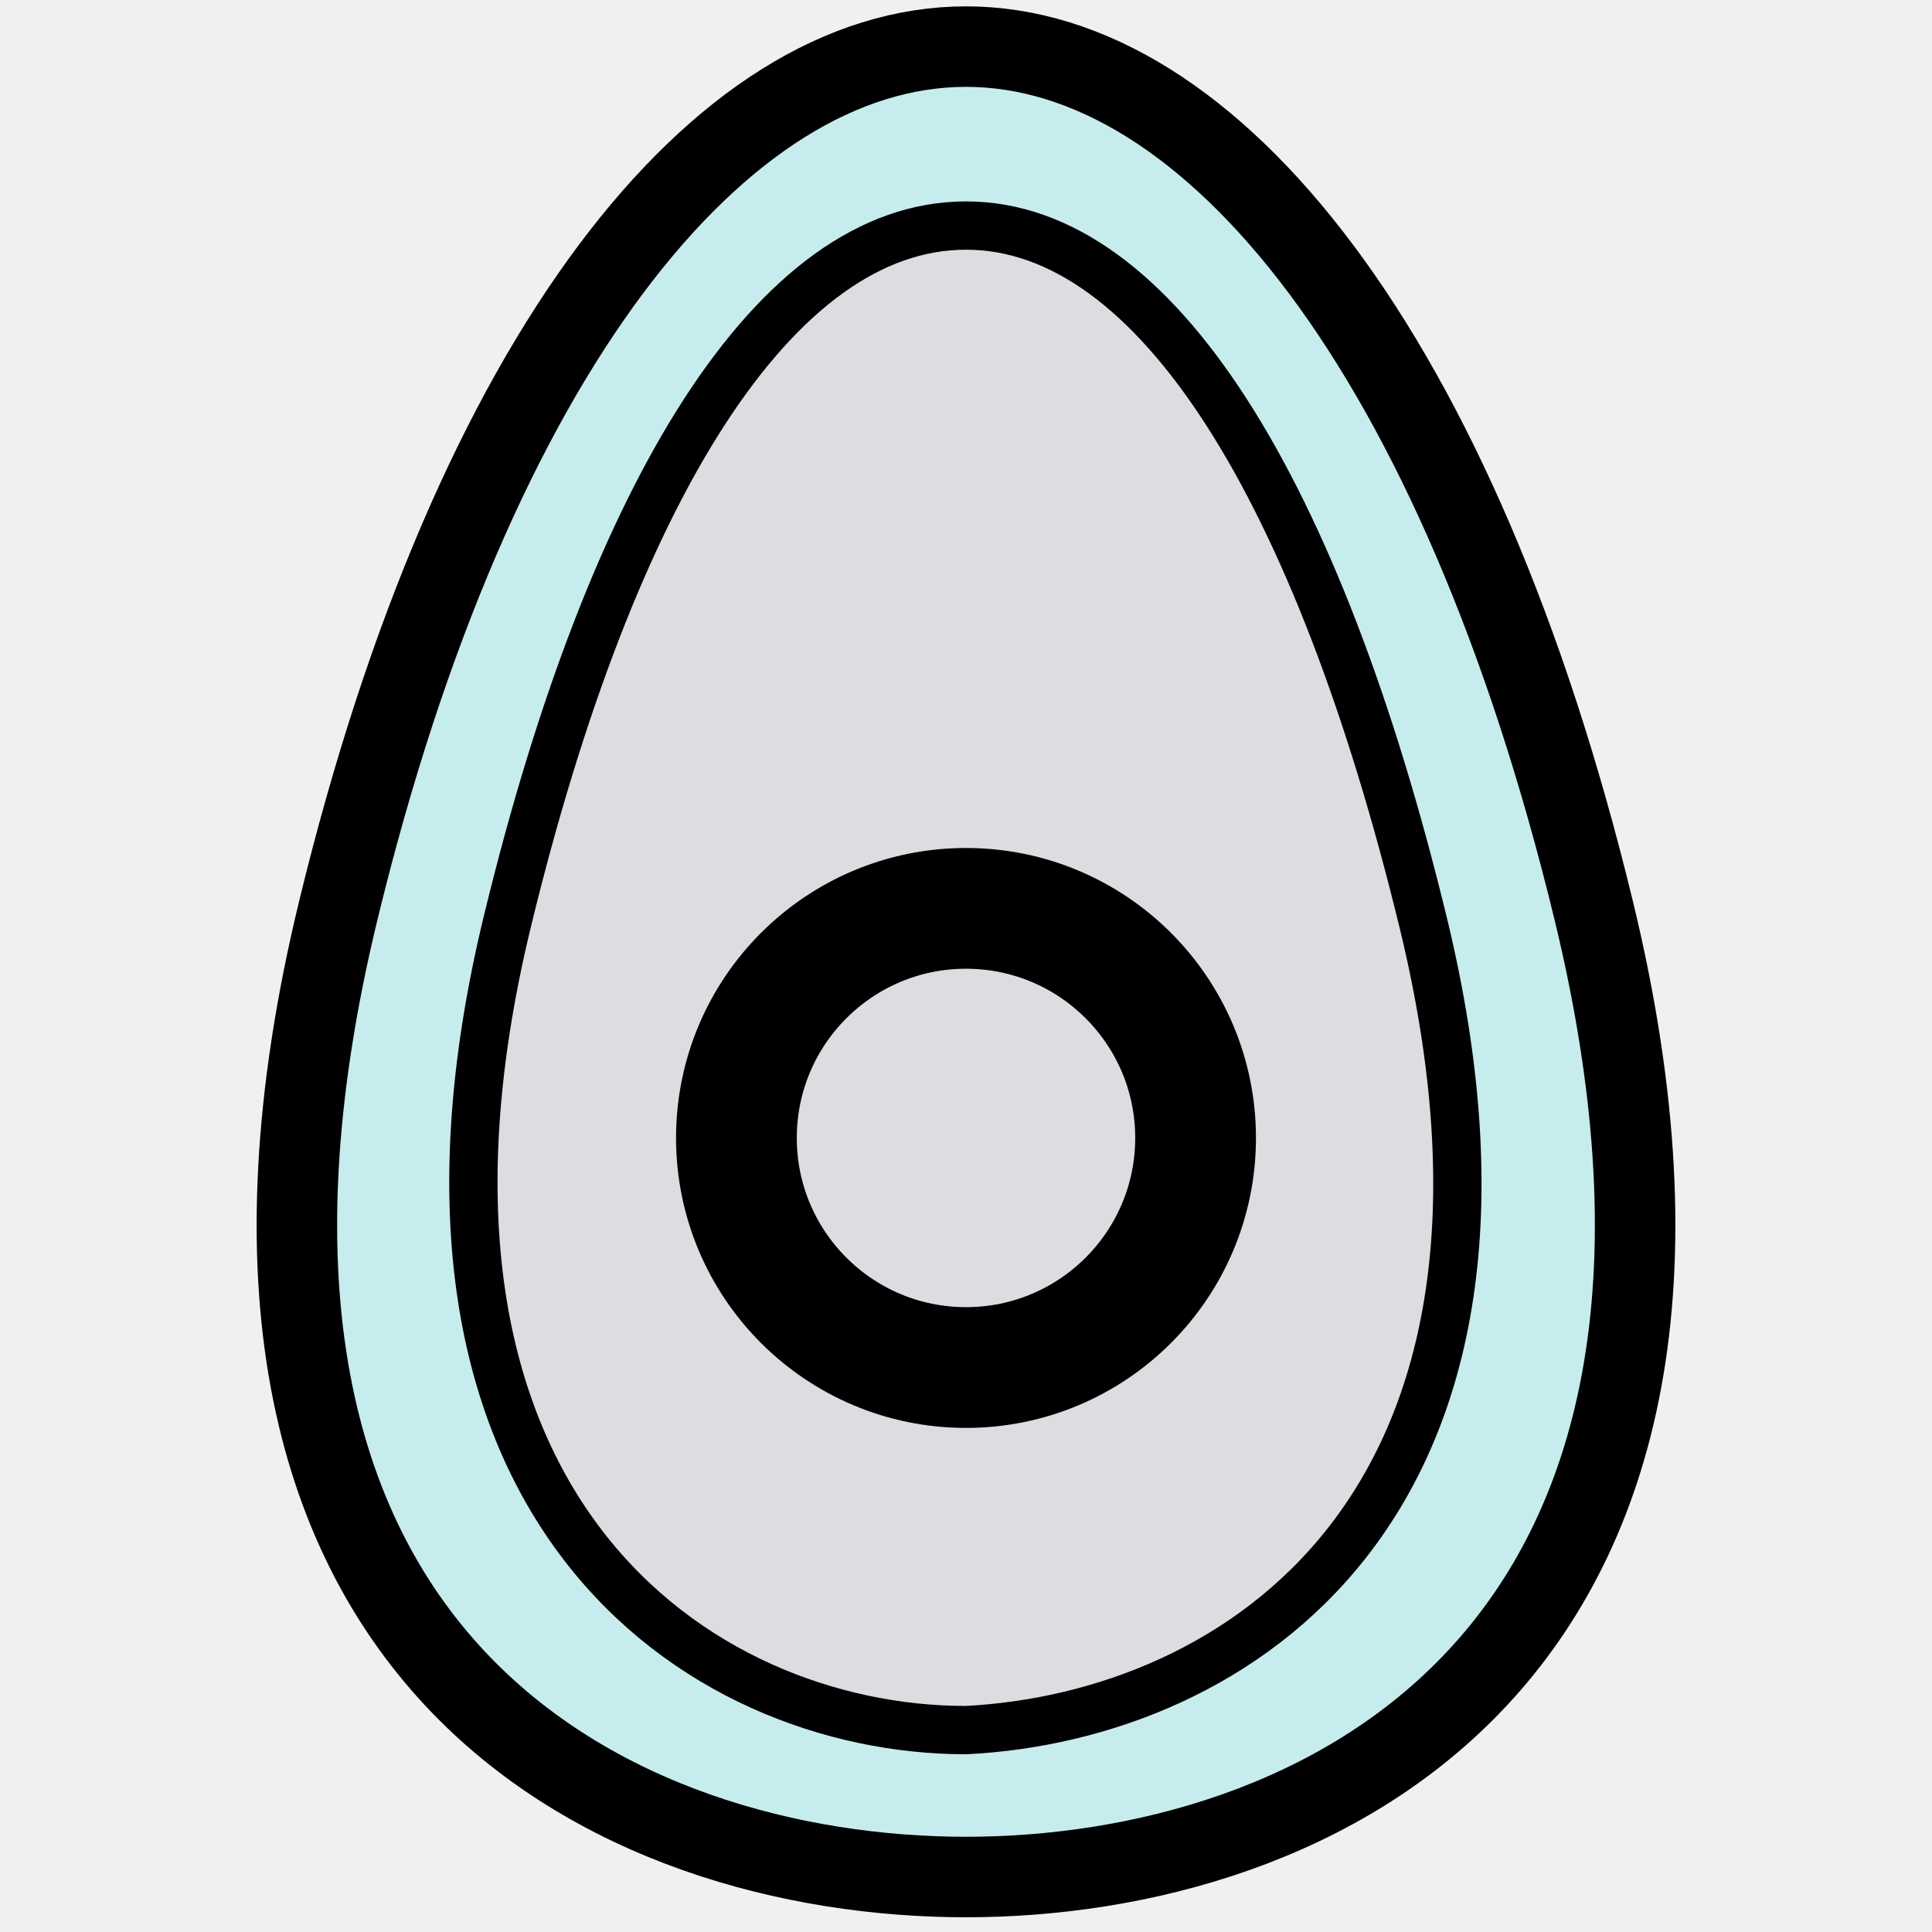
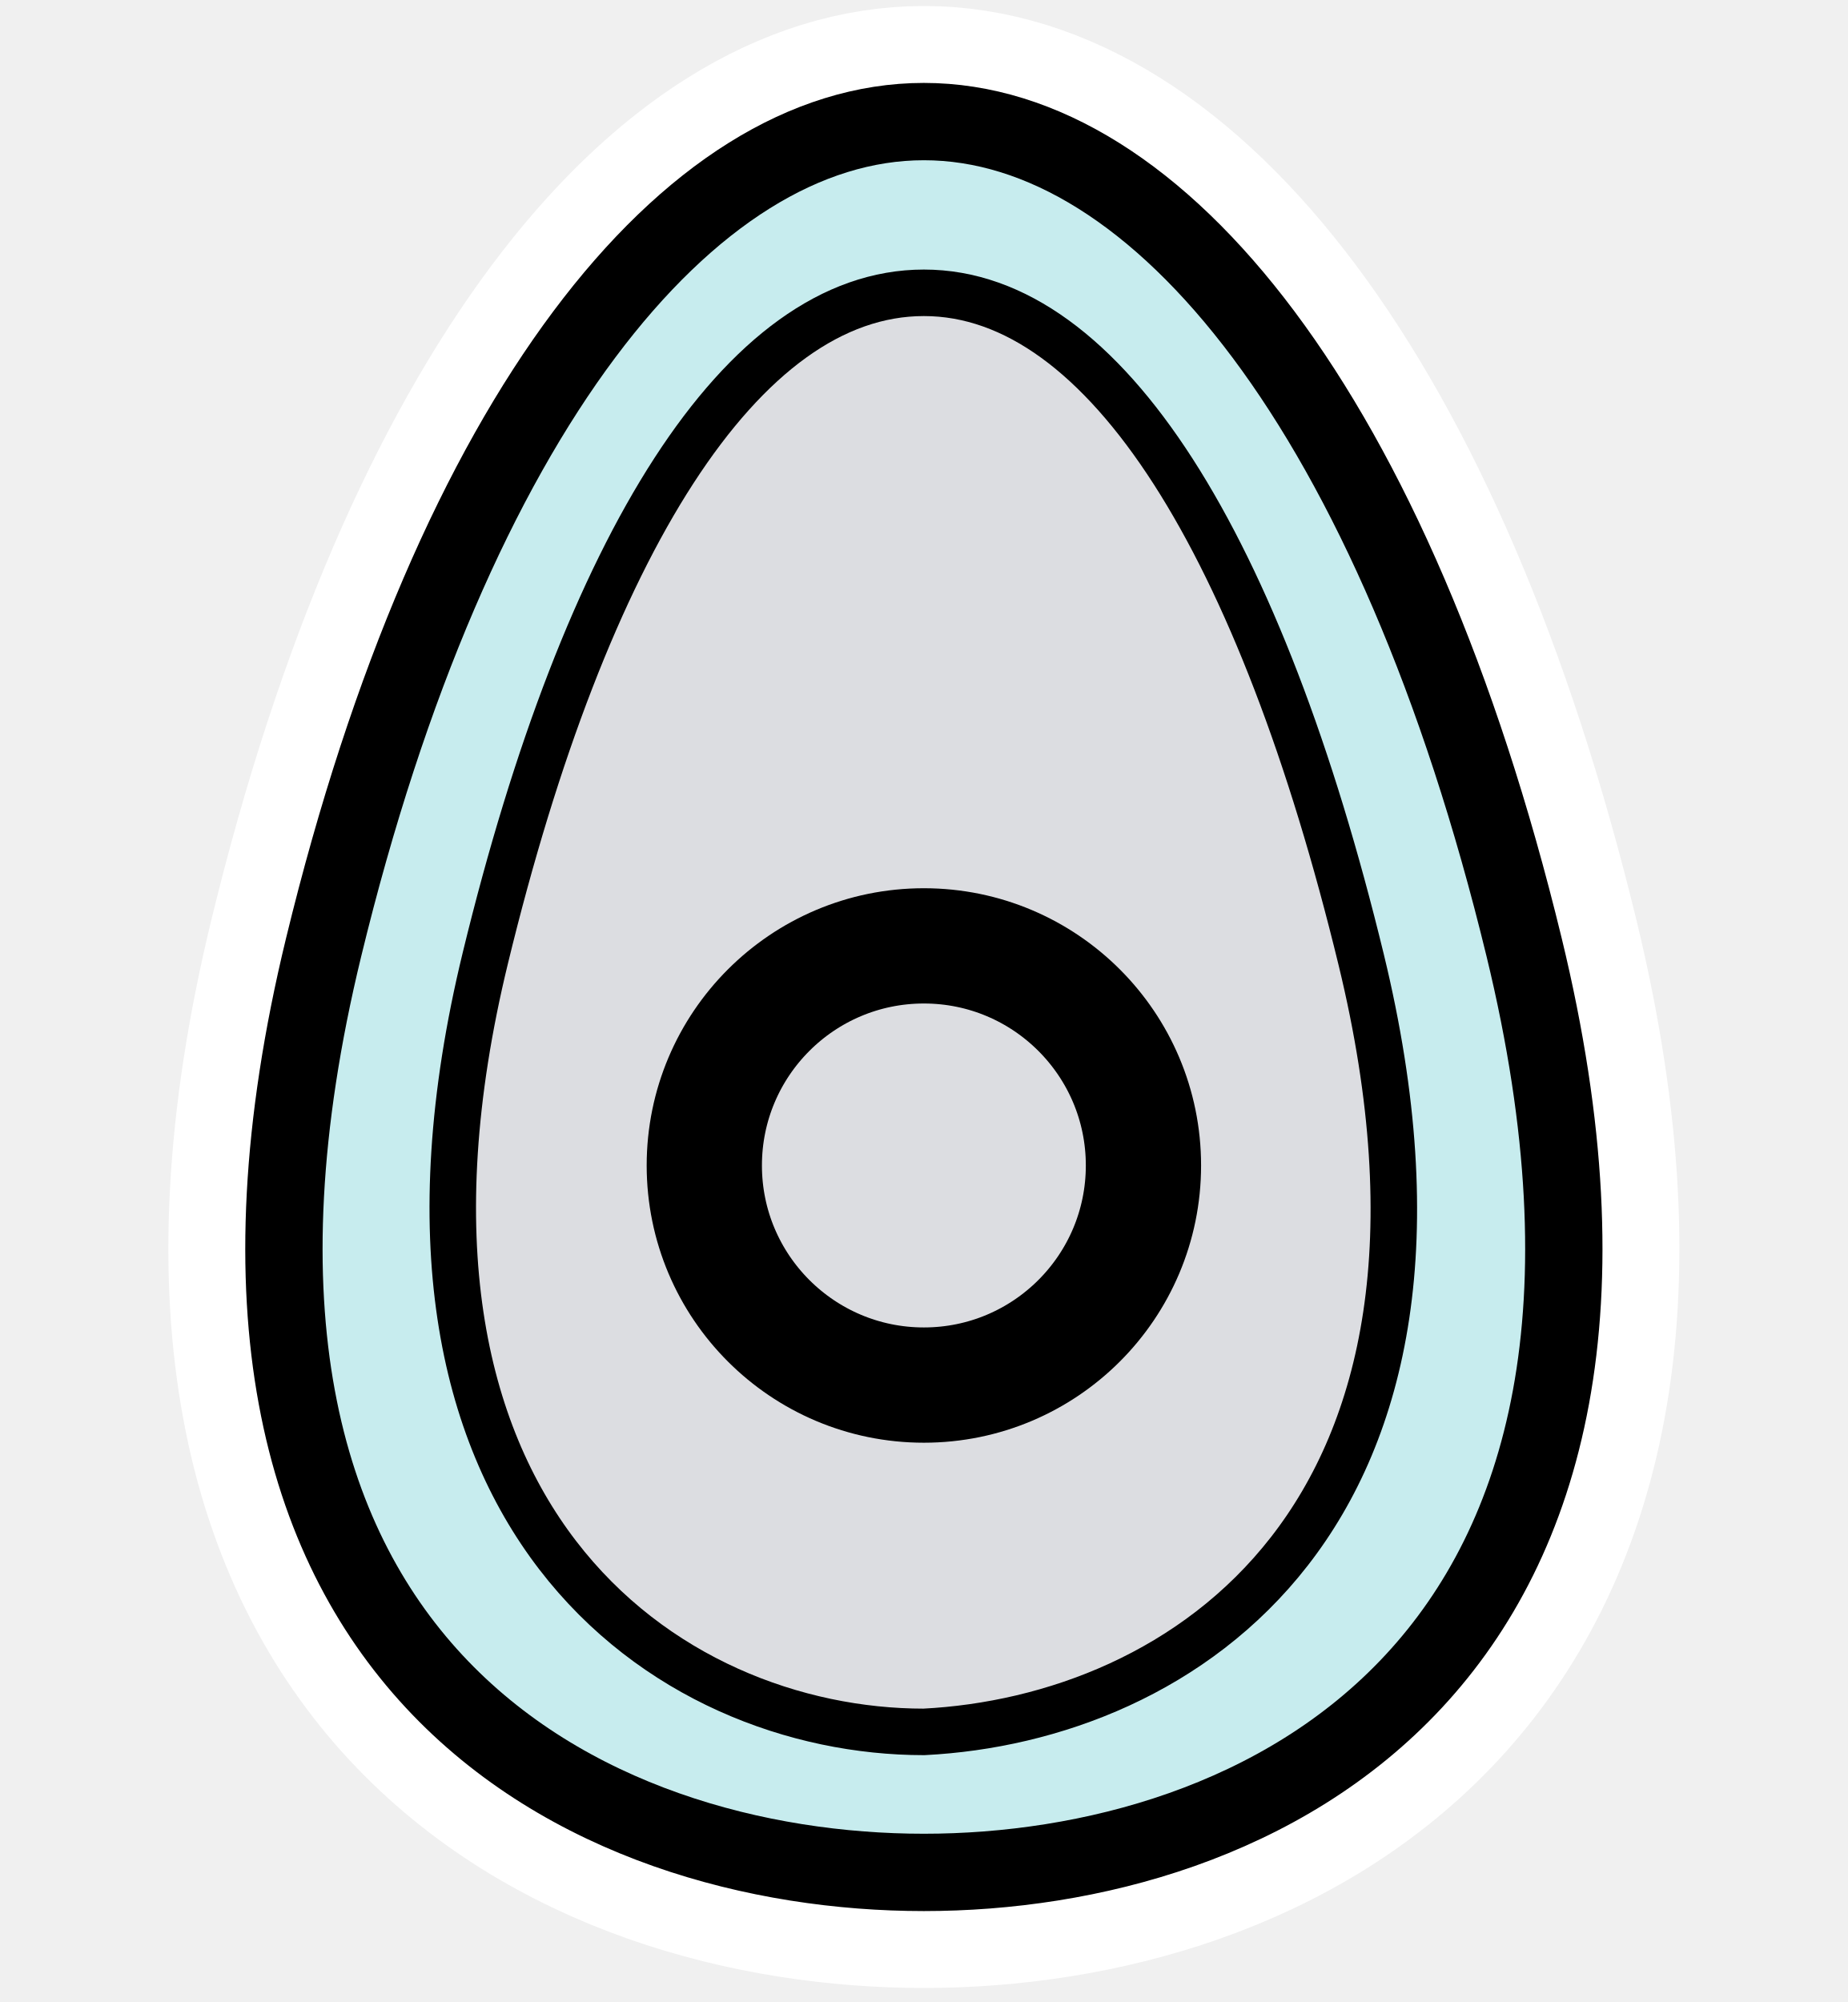
- <svg xmlns="http://www.w3.org/2000/svg" clip-rule="evenodd" fill-rule="evenodd" height="24" stroke-linecap="round" stroke-linejoin="round" stroke-miterlimit="1.5" width="24">
+ <svg xmlns="http://www.w3.org/2000/svg" clip-rule="evenodd" fill-rule="evenodd" stroke-linecap="round" stroke-linejoin="round" stroke-miterlimit="1.5" viewBox="0 0 24 26">
+   <path d="m12 22.59c4.014 0 9.436-2.447 7.298-11.246-1.574-6.477-4.44-10.038-7.298-10.038s-5.724 3.561-7.298 10.038c-2.138 8.799 3.284 11.246 7.298 11.246" fill="#c7ecee" stroke="#fff" stroke-width="2.81" transform="matrix(1.06831 0 0 1.06831 -.819776 .183779)" />
  <g stroke="#000">
-     <path d="m12 23.317c4.288 0 10.081-2.614 7.796-12.014-1.681-6.919-4.742-10.724-7.796-10.724s-6.115 3.805-7.796 10.724c-2.285 9.4 3.508 12.014 7.796 12.014" fill="#c7ecee" />
-     <g fill="#dcdde1">
-       <path d="m12 21.492c3.321-.167 7.449-2.748 5.68-10.029-1.302-5.358-3.315-8.661-5.68-8.661s-4.394 3.28-5.696 8.639c-1.77 7.28 2.375 10.051 5.696 10.051z" stroke-width=".6" />
-       <circle cx="12" cy="14.136" r="2.852" stroke-width="1.5" />
-     </g>
+     <path d="m12 22.59c4.014 0 9.436-2.447 7.298-11.246-1.574-6.477-4.44-10.038-7.298-10.038s-5.724 3.561-7.298 10.038c-2.138 8.799 3.284 11.246 7.298 11.246" fill="#c7ecee" stroke-width=".94" transform="matrix(1.06831 0 0 1.06831 -.819776 .183779)" />
+     <path d="m12 23.483c4.014-.202 9.003-3.322 6.865-12.121-1.574-6.476-4.007-10.467-6.865-10.467s-5.31 3.964-6.884 10.44c-2.139 8.799 2.87 12.148 6.884 12.148z" fill="#dcdde1" stroke-width=".73" transform="matrix(.827402 0 0 .827402 2.07118 3.06219)" />
+     <circle cx="12" cy="15.136" fill="#dcdde1" r="2.852" stroke-width="1.497" />
  </g>
</svg>
